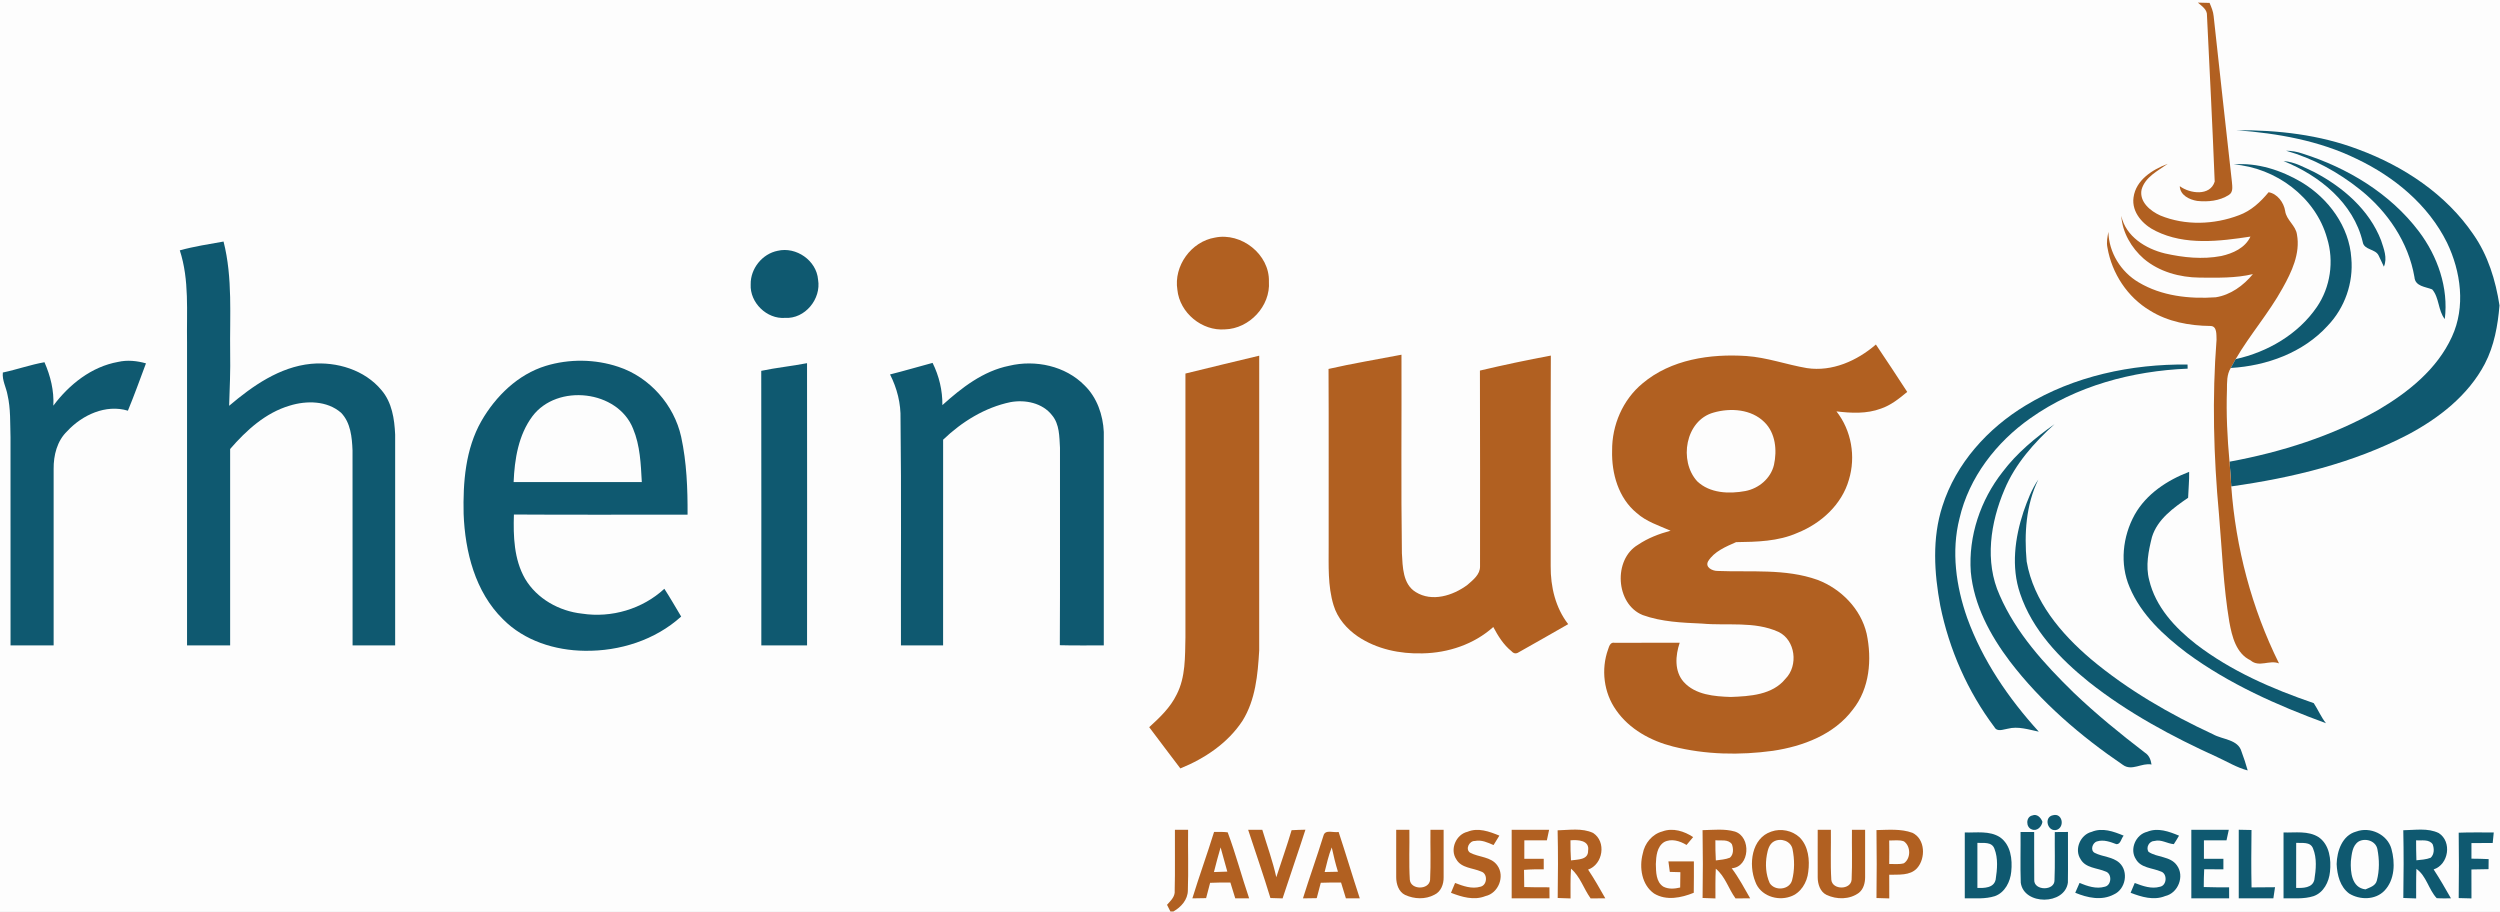
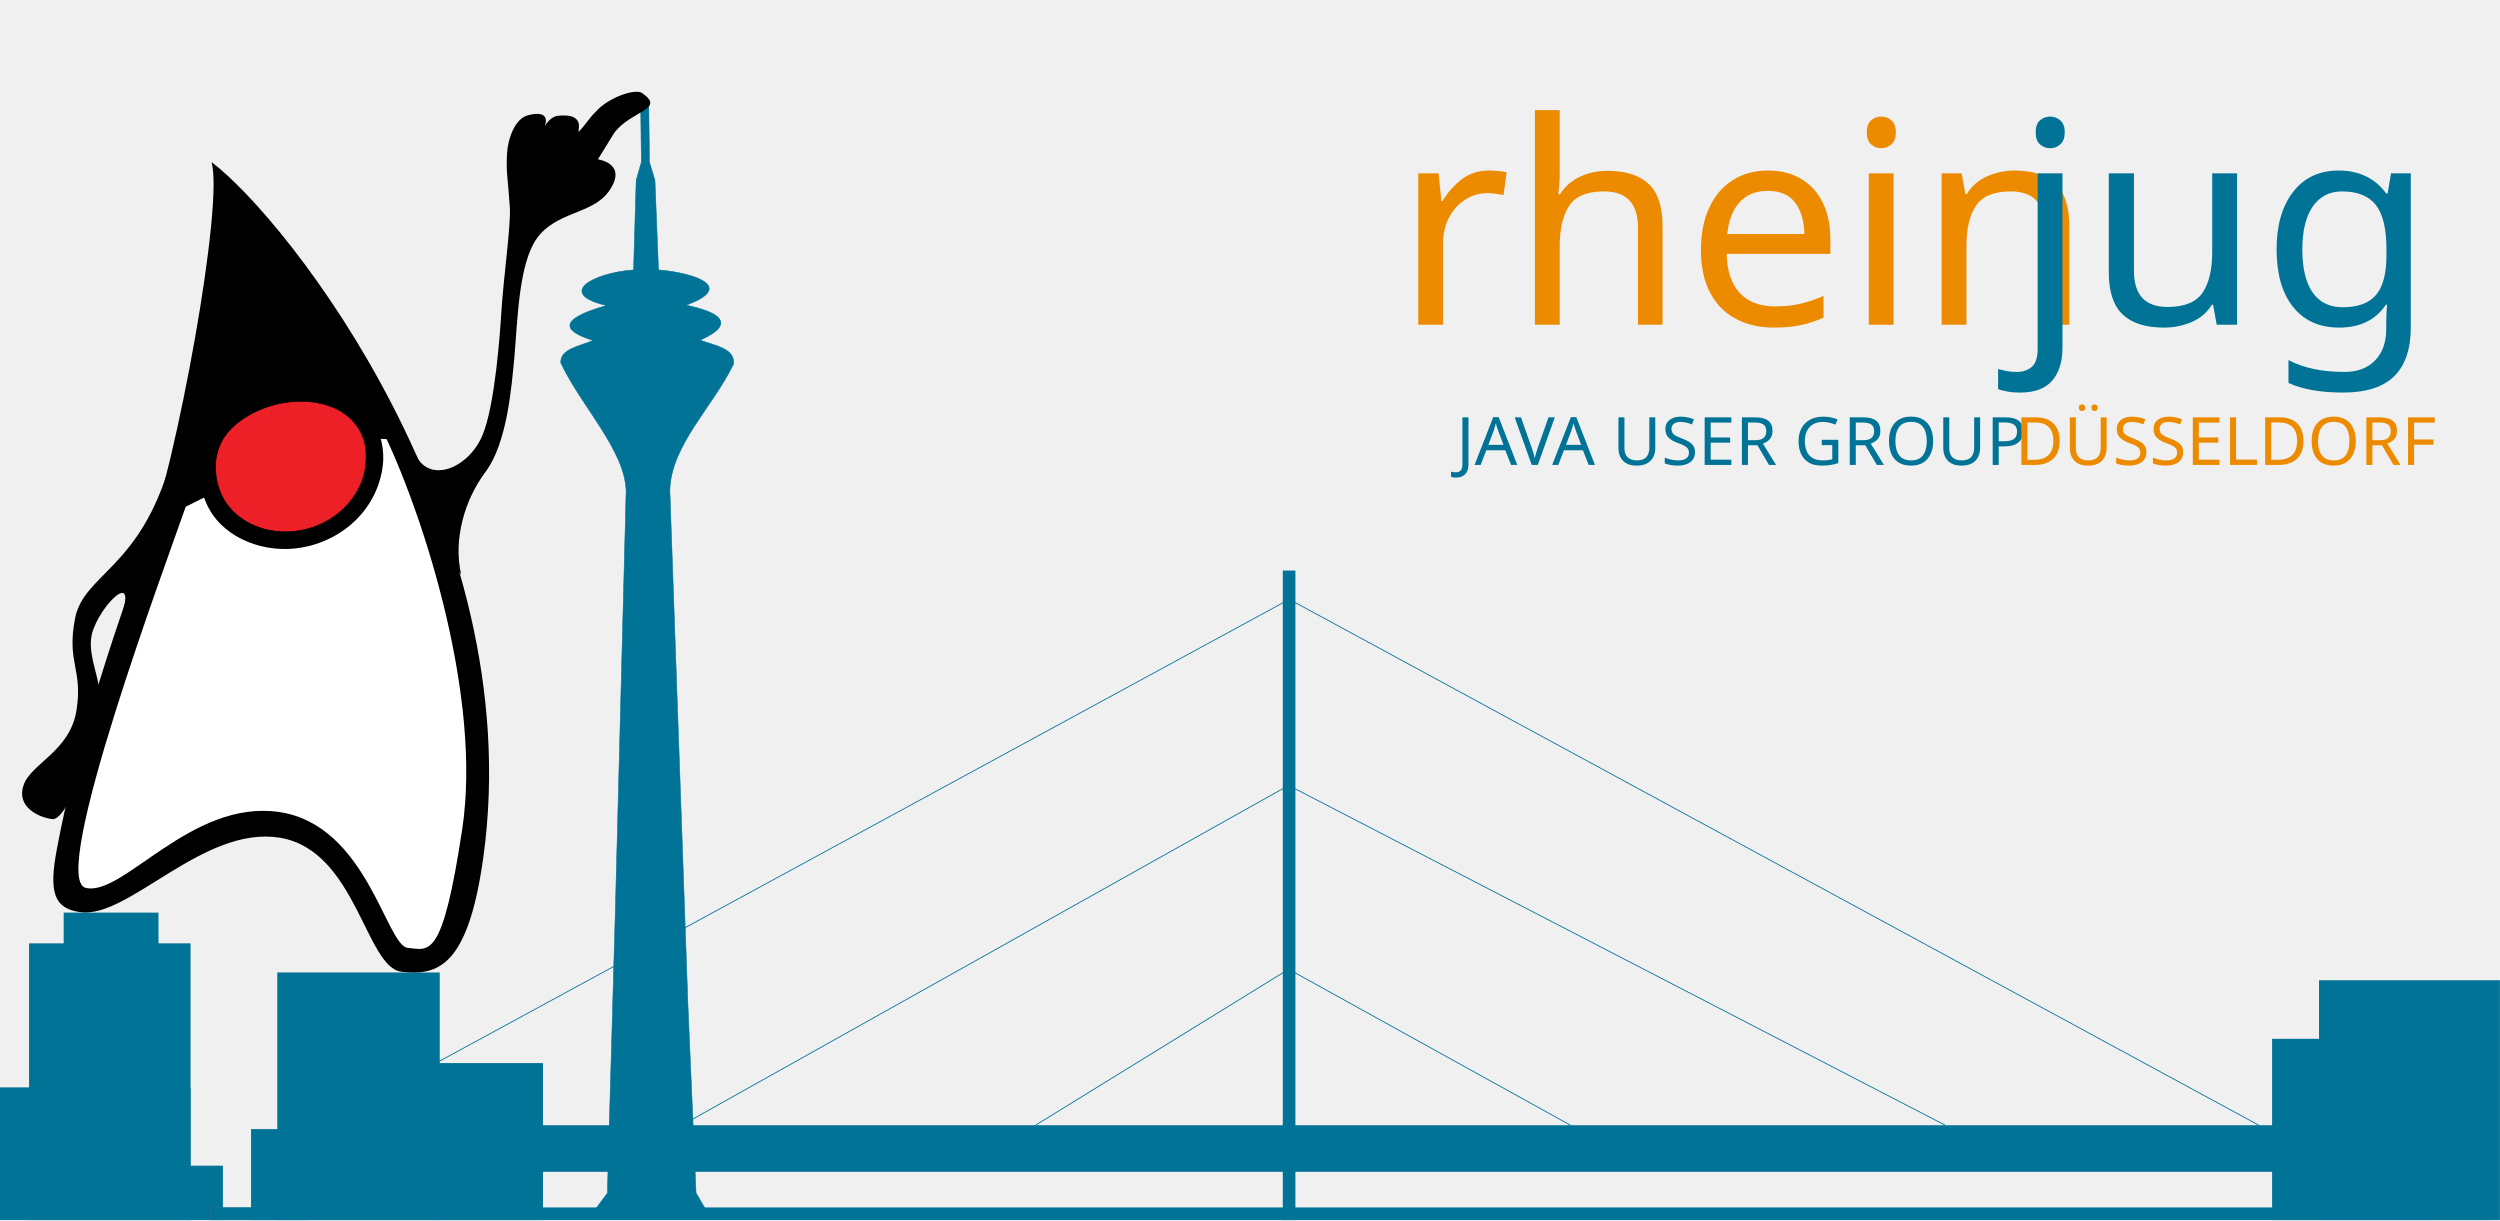
- <svg xmlns="http://www.w3.org/2000/svg" width="949pt" height="346pt" viewBox="0 0 949 346" version="1.1">
-   <path fill="#fdfdfd" d=" M 0.00 0.00 L 949.00 0.00 L 949.00 346.00 L 445.40 346.00 C 448.35 344.33 450.88 341.53 450.91 337.97 C 451.17 330.32 450.91 322.65 451.00 315.00 C 449.33 315.00 447.66 315.00 446.00 315.00 C 445.94 322.69 446.11 330.38 445.92 338.07 C 446.15 340.35 444.38 341.92 443.01 343.47 C 443.43 344.31 443.86 345.15 444.29 346.00 L 0.00 346.00 L 0.00 0.00 Z" />
-   <path fill="#b16021" d=" M 834.32 0.99 C 835.79 1.02 837.26 1.06 838.75 1.10 C 839.43 2.72 840.15 4.36 840.30 6.13 C 842.60 27.09 844.87 48.06 847.23 69.01 C 847.35 70.73 847.83 72.94 846.06 74.01 C 842.54 76.28 838.10 76.70 834.03 76.27 C 831.06 75.78 827.58 74.11 827.44 70.67 C 831.27 73.53 838.95 74.54 840.70 68.94 C 839.88 47.94 838.77 26.93 837.77 5.93 C 837.93 3.61 835.81 2.33 834.32 0.99 Z" />
-   <path fill="#0f5970" d=" M 849.03 49.43 C 864.66 49.34 880.51 51.13 895.21 56.71 C 912.36 63.05 928.47 73.68 938.87 88.96 C 944.46 96.95 947.34 106.42 948.81 115.96 C 948.17 123.55 946.80 131.29 943.24 138.10 C 936.93 150.11 925.78 158.78 913.99 165.02 C 893.20 175.84 870.06 181.39 846.99 184.64 C 846.82 181.51 846.61 178.38 846.32 175.26 C 865.94 171.64 885.29 165.54 902.69 155.66 C 914.10 148.96 925.12 140.17 930.74 127.86 C 936.00 116.51 934.17 103.09 928.88 92.10 C 921.79 77.78 908.86 67.09 894.60 60.32 C 880.43 53.37 864.64 50.62 849.03 49.43 Z" />
-   <path fill="#0f5970" d=" M 867.79 57.21 C 869.92 57.24 872.04 57.60 874.07 58.31 C 891.14 63.71 907.29 73.42 918.20 87.84 C 925.32 97.27 929.52 109.24 928.04 121.12 C 925.47 117.90 925.97 112.98 923.26 109.86 C 920.69 108.82 916.78 108.74 916.52 105.17 C 914.26 91.98 906.32 80.31 895.97 72.04 C 887.65 65.36 878.07 60.13 867.79 57.21 Z" />
-   <path fill="#0f5970" d=" M 866.82 61.14 C 871.05 61.42 874.82 63.62 878.59 65.37 C 889.38 71.04 899.36 79.62 903.85 91.23 C 904.88 94.41 906.35 97.93 904.92 101.23 C 904.23 99.83 903.64 98.38 902.93 97.00 C 901.72 94.42 897.42 94.96 896.90 91.91 C 893.42 77.03 880.43 66.61 866.82 61.14 Z" />
-   <path fill="#b16021" d=" M 809.89 74.93 C 810.79 68.29 817.11 64.36 822.86 62.19 C 819.12 64.86 814.32 67.17 812.95 71.94 C 811.97 76.60 816.29 80.13 820.09 81.82 C 829.53 85.69 840.49 85.30 849.94 81.69 C 854.52 80.02 858.11 76.66 861.16 72.97 C 864.47 73.52 866.95 76.87 867.45 80.11 C 867.91 83.56 871.46 85.55 871.93 89.03 C 873.25 96.27 869.90 103.24 866.47 109.39 C 861.26 118.84 854.09 127.02 848.66 136.32 C 848.02 137.44 847.39 138.55 846.80 139.68 C 845.24 142.17 845.38 145.18 845.35 148.00 C 845.03 157.10 845.49 166.20 846.32 175.26 C 846.61 178.38 846.82 181.51 846.99 184.64 C 848.68 207.89 854.74 230.91 865.11 251.82 C 861.46 250.39 857.57 253.47 854.33 250.69 C 848.80 248.04 847.27 241.61 846.26 236.12 C 843.99 222.59 843.49 208.85 842.32 195.20 C 840.28 173.20 839.69 151.03 841.40 128.99 C 841.30 127.18 841.70 123.74 839.07 123.74 C 831.11 123.65 822.95 122.16 816.11 117.88 C 807.58 112.81 801.67 103.77 800.00 94.04 C 799.55 92.03 799.96 90.00 800.35 88.02 C 800.51 95.85 805.11 103.23 811.82 107.17 C 820.55 112.40 831.12 113.54 841.10 112.85 C 846.74 111.96 851.64 108.39 855.20 104.05 C 848.58 105.63 841.75 105.42 835.00 105.38 C 827.43 105.31 819.61 103.17 813.76 98.20 C 809.08 94.10 805.65 88.24 805.24 81.95 C 806.95 89.79 814.52 94.44 821.82 96.21 C 828.79 97.78 836.13 98.54 843.20 97.18 C 847.59 96.20 852.27 94.13 854.27 89.81 C 842.43 91.61 829.51 93.21 818.37 87.71 C 813.56 85.42 809.08 80.64 809.89 74.93 Z" />
-   <path fill="#0f5970" d=" M 847.88 62.41 C 856.91 61.65 866.00 64.63 873.70 69.19 C 883.85 75.30 891.78 85.94 892.56 98.01 C 893.42 107.32 890.08 116.87 883.61 123.62 C 874.30 133.88 860.39 138.89 846.80 139.68 C 847.39 138.55 848.02 137.44 848.66 136.32 C 860.76 133.65 872.36 126.92 879.45 116.58 C 884.64 109.03 886.06 99.18 883.36 90.44 C 879.03 74.81 863.81 63.63 847.88 62.41 Z" />
-   <path fill="#b16021" d=" M 461.19 90.19 C 471.19 88.11 481.99 96.55 481.68 106.91 C 482.33 116.20 474.24 124.77 465.01 125.03 C 456.26 125.74 447.81 118.75 446.93 110.00 C 445.49 100.96 452.16 91.70 461.19 90.19 Z" />
-   <path fill="#0f5970" d=" M 68.25 95.04 C 73.69 93.53 79.31 92.68 84.86 91.69 C 88.38 105.53 87.17 119.88 87.37 134.00 C 87.50 140.69 87.21 147.36 86.98 154.04 C 95.88 146.49 106.12 139.29 118.06 138.11 C 127.83 137.20 138.46 140.40 144.85 148.15 C 148.80 152.78 149.74 159.07 150.00 164.96 C 150.00 191.64 150.00 218.32 150.00 245.00 C 144.61 245.00 139.23 245.00 133.84 245.00 C 133.81 220.33 133.85 195.67 133.82 171.00 C 133.62 166.03 133.12 160.42 129.46 156.67 C 124.16 152.06 116.34 152.00 109.93 153.99 C 100.76 156.71 93.49 163.36 87.36 170.44 C 87.38 195.29 87.39 220.14 87.36 245.00 C 81.91 245.00 76.45 245.00 71.00 245.00 C 71.00 206.66 71.00 168.32 71.00 129.98 C 70.80 118.31 71.94 106.32 68.25 95.04 Z" />
-   <path fill="#0f5970" d=" M 295.21 95.20 C 302.23 93.54 309.96 98.89 310.54 106.16 C 311.80 113.48 305.57 121.13 298.00 120.67 C 291.06 121.19 284.60 114.87 284.96 107.93 C 284.86 101.97 289.34 96.35 295.21 95.20 Z" />
-   <path fill="#b16021" d=" M 685.89 139.73 C 695.48 141.19 704.95 136.95 712.09 130.78 C 716.10 136.74 720.07 142.73 723.98 148.77 C 720.93 151.30 717.77 153.84 713.98 155.12 C 708.59 157.13 702.72 156.84 697.12 156.16 C 702.81 163.40 704.52 173.33 701.84 182.11 C 699.16 191.54 691.25 198.71 682.33 202.27 C 674.99 205.54 666.88 205.69 659.01 205.80 C 655.14 207.51 650.69 209.33 648.39 213.08 C 647.17 215.37 650.02 216.72 651.90 216.73 C 664.57 217.25 677.73 215.77 689.92 220.11 C 698.86 223.51 706.37 231.10 708.58 240.55 C 710.63 250.27 709.75 261.34 703.34 269.35 C 696.23 278.87 684.38 283.31 672.99 285.01 C 660.40 286.74 647.40 286.48 635.04 283.37 C 626.66 281.24 618.48 276.81 613.48 269.57 C 608.78 262.97 607.69 254.07 610.44 246.48 C 610.83 245.31 611.30 243.63 612.95 244.01 C 621.17 243.95 629.39 244.03 637.61 243.99 C 635.98 248.82 635.52 254.79 639.13 258.86 C 643.59 263.80 650.78 264.36 657.01 264.57 C 664.29 264.28 672.78 263.82 677.76 257.67 C 682.72 252.68 681.59 242.97 675.10 239.86 C 665.96 235.72 655.73 237.60 646.05 236.71 C 638.49 236.37 630.74 236.07 623.55 233.47 C 613.27 229.29 612.30 212.38 621.79 206.79 C 625.54 204.26 629.80 202.63 634.16 201.46 C 629.72 199.51 624.96 198.02 621.28 194.73 C 614.35 189.05 611.72 179.70 611.96 171.03 C 611.87 161.39 616.01 151.74 623.48 145.56 C 634.28 136.43 649.20 134.24 662.91 135.14 C 670.75 135.68 678.18 138.42 685.89 139.73 Z" />
-   <path fill="#b16021" d=" M 449.99 141.80 C 459.32 139.50 468.66 137.25 478.00 135.02 C 477.99 172.34 478.02 209.66 477.99 246.99 C 477.45 256.09 476.60 265.68 471.65 273.61 C 466.09 282.08 457.33 287.94 448.06 291.69 C 444.13 286.46 440.14 281.29 436.24 276.04 C 440.23 272.40 444.27 268.58 446.66 263.64 C 450.09 256.99 449.82 249.29 449.99 242.02 C 450.01 208.61 450.00 175.20 449.99 141.80 Z" />
-   <path fill="#b16021" d=" M 504.31 140.05 C 513.47 137.95 522.77 136.44 532.00 134.65 C 532.09 159.78 531.80 184.91 532.16 210.03 C 532.46 215.15 532.47 221.73 537.41 224.75 C 543.61 228.63 551.57 226.09 557.01 222.04 C 559.12 220.19 561.90 218.09 561.82 214.98 C 561.81 190.21 561.88 165.44 561.78 140.67 C 570.70 138.56 579.68 136.66 588.70 134.98 C 588.57 161.64 588.67 188.31 588.64 214.97 C 588.59 222.75 590.45 230.68 595.28 236.93 C 589.03 240.50 582.79 244.08 576.51 247.60 C 575.51 248.26 574.60 248.13 573.79 247.22 C 570.74 244.79 568.66 241.41 566.85 238.01 C 559.54 244.58 549.75 247.84 540.01 248.02 C 531.45 248.27 522.60 246.43 515.42 241.59 C 511.24 238.74 507.71 234.69 506.23 229.77 C 503.96 222.40 504.39 214.59 504.36 206.97 C 504.32 184.67 504.43 162.36 504.31 140.05 Z" />
-   <path fill="#0f5970" d=" M 44.84 137.38 C 48.34 136.58 51.98 136.96 55.41 137.93 C 53.16 143.93 51.00 149.98 48.55 155.90 C 40.18 153.36 31.22 157.52 25.53 163.66 C 21.66 167.34 20.31 172.83 20.36 178.02 C 20.38 200.35 20.39 222.67 20.36 245.00 C 14.91 245.00 9.45 245.00 4.00 245.00 C 4.00 218.67 4.01 192.33 3.99 166.00 C 3.82 160.62 4.08 155.15 2.85 149.87 C 2.34 147.02 0.76 144.37 1.08 141.41 C 6.39 140.29 11.53 138.45 16.88 137.50 C 19.16 142.70 20.55 148.28 20.25 153.99 C 26.26 145.94 34.75 139.18 44.84 137.38 Z" />
-   <path fill="#0f5970" d=" M 207.16 138.89 C 216.09 136.17 225.89 136.28 234.75 139.25 C 246.60 143.16 255.87 153.67 258.57 165.81 C 260.67 175.50 261.05 185.48 261.00 195.36 C 239.03 195.35 217.05 195.45 195.08 195.31 C 194.82 203.56 195.10 212.32 199.30 219.67 C 203.81 227.30 212.27 232.01 220.97 232.94 C 232.11 234.65 243.89 231.18 252.19 223.50 C 254.42 226.95 256.46 230.51 258.57 234.04 C 248.69 242.99 235.20 247.24 221.99 247.04 C 210.68 246.92 199.01 243.25 190.93 235.06 C 180.37 224.68 176.53 209.43 175.99 195.06 C 175.72 183.06 176.68 170.44 182.75 159.80 C 188.19 150.37 196.58 142.15 207.16 138.89 Z" />
-   <path fill="#0f5970" d=" M 288.97 140.77 C 294.72 139.55 300.58 138.99 306.35 137.86 C 306.40 173.57 306.38 209.29 306.36 245.00 C 300.57 245.00 294.79 245.00 289.00 245.00 C 288.98 210.26 289.05 175.52 288.97 140.77 Z" />
-   <path fill="#0f5970" d=" M 337.86 142.14 C 343.28 140.79 348.62 139.18 354.01 137.75 C 356.48 142.73 357.79 148.22 357.73 153.78 C 365.04 147.20 373.19 140.84 383.07 138.85 C 393.03 136.46 404.44 138.88 411.73 146.33 C 416.43 150.92 418.70 157.52 419.00 163.98 C 419.00 190.98 419.00 217.99 419.00 245.00 C 413.43 244.96 407.87 245.09 402.31 244.92 C 402.45 219.94 402.33 194.95 402.37 169.97 C 402.12 165.76 402.22 161.03 399.35 157.62 C 395.72 152.94 389.17 151.63 383.58 152.65 C 373.87 154.67 365.11 160.10 358.01 166.91 C 357.99 192.94 358.00 218.97 358.00 245.00 C 352.67 245.00 347.33 245.00 342.00 245.00 C 341.91 216.35 342.20 187.70 341.84 159.06 C 342.00 153.17 340.52 147.37 337.86 142.14 Z" />
-   <path fill="#0f5970" d=" M 768.95 153.89 C 787.29 142.74 809.08 138.14 830.39 138.37 L 830.43 139.94 C 809.39 140.80 788.05 146.49 770.72 158.77 C 757.78 167.86 747.42 181.24 743.82 196.82 C 740.66 209.33 742.51 222.55 746.74 234.57 C 752.58 250.70 762.44 265.11 773.93 277.74 C 770.06 276.96 766.08 275.59 762.14 276.62 C 760.44 276.86 758.16 277.98 757.09 276.02 C 746.90 262.46 739.90 246.53 736.53 229.92 C 734.21 217.47 733.38 204.31 737.35 192.10 C 742.49 175.89 754.56 162.58 768.95 153.89 Z" />
-   <path fill="#fdfdfd" d=" M 202.11 158.01 C 211.50 145.51 234.51 148.05 240.33 162.76 C 243.00 169.14 243.26 176.18 243.63 183.00 C 227.41 183.00 211.19 183.00 194.97 183.00 C 195.33 174.31 196.78 165.15 202.11 158.01 Z" />
-   <path fill="#fdfdfd" d=" M 650.49 156.61 C 656.91 154.77 664.82 155.30 669.77 160.25 C 674.02 164.39 674.62 170.98 673.39 176.51 C 672.16 181.63 667.66 185.40 662.58 186.39 C 656.39 187.55 649.08 187.28 644.26 182.70 C 637.21 174.99 639.72 159.58 650.49 156.61 Z" />
-   <path fill="#0f5970" d=" M 760.19 179.14 C 765.60 171.96 772.59 166.19 779.89 161.02 C 772.16 168.05 765.01 176.03 760.93 185.78 C 755.59 198.28 753.28 213.16 759.06 225.93 C 765.29 240.30 776.06 252.08 787.14 262.90 C 795.67 271.07 804.84 278.52 814.20 285.70 C 815.79 286.69 816.46 288.42 816.72 290.21 C 813.02 289.47 809.29 292.82 805.88 290.37 C 789.81 279.44 774.80 266.57 762.96 251.07 C 755.46 241.14 749.28 229.67 748.11 217.09 C 747.17 203.50 751.80 189.80 760.19 179.14 Z" />
-   <path fill="#0f5970" d=" M 810.34 195.35 C 814.78 187.47 822.72 182.27 831.00 179.11 C 831.08 182.39 830.71 185.66 830.61 188.95 C 825.05 192.79 818.98 197.07 816.89 203.85 C 815.56 209.16 814.40 214.80 815.84 220.22 C 818.23 230.33 825.64 238.33 833.62 244.54 C 846.93 254.75 862.52 261.51 878.30 266.91 C 879.94 269.39 881.07 272.19 882.94 274.54 C 864.39 267.73 846.09 259.62 830.11 247.86 C 821.30 241.18 812.76 233.31 808.41 222.92 C 804.60 214.09 805.73 203.66 810.34 195.35 Z" />
-   <path fill="#0f5970" d=" M 768.11 194.28 C 769.60 190.04 771.18 185.75 773.75 182.03 C 769.05 191.64 768.36 202.64 769.32 213.13 C 771.93 228.24 782.37 240.55 793.72 250.20 C 807.68 261.91 823.62 271.10 840.10 278.75 C 843.71 280.78 849.59 280.65 850.88 285.30 C 851.76 287.65 852.55 290.03 853.22 292.46 C 849.10 291.39 845.47 289.12 841.63 287.38 C 824.51 279.60 807.78 270.62 792.99 258.92 C 781.87 249.98 771.43 239.08 766.82 225.28 C 763.39 215.19 764.84 204.21 768.11 194.28 Z" />
-   <path fill="#0f5970" d=" M 771.45 309.56 C 773.24 308.79 774.76 310.40 775.31 311.97 C 775.05 313.82 773.19 315.70 771.24 314.83 C 768.94 314.04 768.98 310.04 771.45 309.56 Z" />
-   <path fill="#0f5970" d=" M 779.37 309.45 C 782.84 308.55 783.87 313.76 780.85 314.98 C 777.32 316.11 775.58 310.11 779.37 309.45 Z" />
-   <path fill="#b16021" d=" M 446.00 315.00 C 447.66 315.00 449.33 315.00 451.00 315.00 C 450.91 322.65 451.17 330.32 450.91 337.97 C 450.88 341.53 448.35 344.33 445.40 346.00 L 444.29 346.00 C 443.86 345.15 443.43 344.31 443.01 343.47 C 444.38 341.92 446.15 340.35 445.92 338.07 C 446.11 330.38 445.94 322.69 446.00 315.00 Z" />
-   <path fill="#b16021" d=" M 473.80 315.00 C 475.58 315.00 477.37 314.99 479.17 314.99 C 480.97 320.98 483.14 326.88 484.48 333.00 C 486.40 327.04 488.52 321.15 490.29 315.14 C 492.03 315.04 493.78 315.00 495.54 314.96 C 492.74 323.67 489.71 332.32 486.87 341.03 C 485.32 340.99 483.78 340.95 482.25 340.89 C 479.62 332.20 476.62 323.63 473.80 315.00 Z" />
-   <path fill="#b16021" d=" M 530.00 315.00 C 531.66 315.00 533.33 315.00 535.00 315.00 C 535.10 321.32 534.78 327.65 535.17 333.96 C 535.52 337.86 542.44 337.87 542.86 334.04 C 543.19 327.70 542.91 321.34 543.00 315.00 C 544.66 315.00 546.33 315.00 548.00 315.00 C 547.98 321.01 548.03 327.01 548.00 333.02 C 548.06 335.61 546.99 338.51 544.49 339.65 C 541.05 341.50 536.86 341.31 533.38 339.72 C 530.93 338.54 530.01 335.60 530.00 333.06 C 529.96 327.04 530.02 321.02 530.00 315.00 Z" />
-   <path fill="#b16021" d=" M 557.08 315.74 C 561.09 314.06 565.38 315.65 569.16 317.20 C 568.42 318.39 567.68 319.59 566.95 320.79 C 564.72 319.82 562.38 318.71 559.89 319.23 C 557.79 319.12 556.11 322.28 558.00 323.65 C 561.34 325.49 566.02 325.11 568.41 328.55 C 571.35 332.67 568.79 339.09 563.86 340.16 C 559.53 341.90 554.92 340.50 550.79 338.91 C 551.30 337.66 551.82 336.41 552.35 335.17 C 555.39 336.34 558.71 337.57 562.00 336.59 C 564.61 335.99 564.83 331.60 562.23 330.83 C 559.06 329.43 554.69 329.55 552.80 326.18 C 550.28 322.40 552.71 316.74 557.08 315.74 Z" />
-   <path fill="#b16021" d=" M 573.83 315.00 C 578.56 315.00 583.30 315.00 588.04 315.00 C 587.75 316.33 587.46 317.66 587.19 319.00 C 584.34 319.00 581.49 319.00 578.64 319.00 C 578.61 321.33 578.61 323.66 578.63 326.00 C 581.08 326.00 583.54 326.00 586.00 326.00 C 585.99 327.33 585.99 328.66 586.00 329.99 C 583.50 329.97 581.00 330.00 578.52 330.20 C 578.58 332.37 578.60 334.54 578.60 336.72 C 581.78 336.83 584.97 336.84 588.17 336.82 C 588.17 338.21 588.17 339.60 588.19 341.00 C 583.40 341.00 578.61 341.00 573.83 341.00 C 573.80 332.33 573.81 323.67 573.83 315.00 Z" />
-   <path fill="#b16021" d=" M 591.27 315.19 C 595.70 315.09 600.53 314.24 604.70 316.17 C 609.87 319.45 608.53 328.11 602.84 330.10 C 605.18 333.63 607.29 337.31 609.37 341.00 C 607.51 341.00 605.66 341.01 603.81 341.04 C 601.16 337.38 599.86 332.73 596.35 329.74 C 596.10 333.51 596.19 337.28 596.18 341.05 C 594.54 340.99 592.92 340.95 591.30 340.88 C 591.42 332.31 591.48 323.75 591.27 315.19 Z" />
-   <path fill="#b16021" d=" M 631.05 315.61 C 635.01 314.13 639.35 315.52 642.72 317.76 C 641.88 318.76 641.04 319.75 640.21 320.75 C 637.70 319.23 634.42 318.17 631.66 319.68 C 628.94 321.47 628.67 325.06 628.56 328.02 C 628.64 330.98 628.58 334.71 631.36 336.55 C 633.36 337.61 635.66 337.41 637.79 336.90 C 637.80 334.96 637.83 333.02 637.87 331.08 C 636.53 331.04 635.19 331.00 633.86 330.97 C 633.67 329.64 633.50 328.31 633.33 326.99 C 636.55 327.00 639.77 327.00 643.00 327.00 C 642.99 330.96 643.03 334.93 642.95 338.90 C 638.20 340.82 632.56 342.01 627.90 339.19 C 623.18 335.90 622.20 329.29 623.59 324.04 C 624.30 320.14 627.15 316.63 631.05 315.61 Z" />
-   <path fill="#b16021" d=" M 646.29 315.13 C 650.35 315.05 654.55 314.52 658.53 315.65 C 664.87 317.62 664.26 329.13 657.36 329.59 C 660.03 333.17 662.15 337.12 664.36 341.00 C 662.50 341.00 660.65 341.01 658.81 341.04 C 656.14 337.40 654.90 332.68 651.32 329.77 C 651.11 333.53 651.19 337.29 651.18 341.05 C 649.54 340.99 647.91 340.95 646.30 340.87 C 646.44 332.29 646.44 323.71 646.29 315.13 Z" />
-   <path fill="#b16021" d=" M 672.42 315.66 C 676.03 314.36 680.35 315.26 683.16 317.89 C 686.50 321.28 687.02 326.45 686.41 330.96 C 686.00 334.97 683.55 339.08 679.57 340.36 C 674.58 342.13 668.16 339.95 666.32 334.71 C 663.68 328.22 664.83 318.13 672.42 315.66 Z" />
-   <path fill="#b16021" d=" M 690.00 315.00 C 691.66 315.00 693.32 315.00 695.00 315.00 C 695.10 321.33 694.78 327.68 695.17 334.00 C 695.59 337.88 702.52 337.86 702.87 333.98 C 703.18 327.66 702.91 321.32 703.00 315.00 C 704.66 315.00 706.32 315.00 708.00 315.00 C 707.97 321.01 708.03 327.02 708.00 333.03 C 707.99 335.17 707.39 337.51 705.65 338.90 C 702.11 341.53 697.19 341.52 693.31 339.68 C 690.91 338.49 690.02 335.58 690.00 333.08 C 689.96 327.05 690.02 321.02 690.00 315.00 Z" />
-   <path fill="#b16021" d=" M 712.31 315.10 C 716.84 315.01 721.59 314.55 725.94 316.13 C 730.86 318.45 731.06 325.86 727.69 329.59 C 725.02 332.48 720.70 331.93 717.15 332.06 C 717.19 335.05 717.19 338.05 717.17 341.04 C 715.54 340.99 713.92 340.95 712.31 340.89 C 712.43 332.30 712.42 323.69 712.31 315.10 Z" />
-   <path fill="#0f5970" d=" M 794.01 315.77 C 798.04 314.07 802.36 315.63 806.15 317.22 C 805.21 318.20 805.01 320.52 803.40 320.45 C 801.05 319.58 798.54 318.61 796.03 319.40 C 794.28 319.87 793.35 322.82 795.16 323.75 C 798.15 325.29 801.92 325.18 804.52 327.53 C 808.12 330.85 806.89 337.53 802.46 339.51 C 797.78 342.01 792.39 340.81 787.76 338.89 C 788.29 337.65 788.84 336.40 789.39 335.17 C 792.41 336.38 795.70 337.56 798.98 336.60 C 801.60 336.06 801.82 331.59 799.25 330.81 C 796.06 329.44 791.68 329.54 789.79 326.15 C 787.30 322.40 789.71 316.81 794.01 315.77 Z" />
-   <path fill="#0f5970" d=" M 815.06 315.75 C 819.09 314.07 823.38 315.64 827.16 317.22 C 826.51 318.30 825.89 319.40 825.18 320.44 C 822.71 320.26 820.42 318.54 817.84 319.23 C 815.86 319.24 814.50 321.65 815.56 323.34 C 818.87 325.59 823.85 324.93 826.35 328.49 C 829.35 332.57 826.84 339.03 821.91 340.14 C 817.56 341.91 812.93 340.49 808.78 338.90 C 809.29 337.66 809.82 336.42 810.35 335.18 C 813.39 336.34 816.69 337.56 819.97 336.60 C 822.61 336.08 822.81 331.53 820.21 330.80 C 817.02 329.44 812.68 329.52 810.79 326.15 C 808.29 322.38 810.73 316.77 815.06 315.75 Z" />
-   <path fill="#0f5970" d=" M 831.83 315.00 C 836.57 315.00 841.31 315.00 846.05 315.00 C 845.74 316.33 845.45 317.66 845.18 319.00 C 842.32 319.00 839.46 319.00 836.61 319.00 C 836.60 321.33 836.60 323.66 836.61 326.00 C 839.07 326.00 841.53 326.00 844.00 326.00 C 843.99 327.33 843.99 328.66 844.00 330.00 C 841.56 330.00 839.13 330.01 836.71 329.97 C 836.59 332.21 836.55 334.47 836.55 336.72 C 839.75 336.84 842.96 336.84 846.17 336.82 C 846.16 338.21 846.17 339.60 846.18 341.00 C 841.39 341.00 836.61 341.00 831.83 341.00 C 831.81 332.33 831.81 323.67 831.83 315.00 Z" />
-   <path fill="#0f5970" d=" M 849.83 314.97 C 851.43 314.99 853.04 315.02 854.67 315.07 C 854.58 322.33 854.54 329.60 854.69 336.86 C 857.65 336.82 860.62 336.81 863.60 336.79 C 863.38 338.19 863.17 339.59 862.97 341.00 C 858.59 340.99 854.21 341.00 849.83 341.00 C 849.81 332.32 849.81 323.64 849.83 314.97 Z" />
-   <path fill="#0f5970" d=" M 894.43 315.66 C 899.68 313.69 906.23 316.70 907.78 322.20 C 909.24 327.44 909.11 333.98 905.12 338.12 C 901.69 341.69 895.77 341.68 891.74 339.18 C 888.27 336.61 887.18 332.11 886.99 328.02 C 887.10 323.07 889.11 317.08 894.43 315.66 Z" />
-   <path fill="#0f5970" d=" M 912.29 315.16 C 916.74 315.11 921.60 314.20 925.76 316.24 C 930.84 319.50 929.53 328.19 923.81 330.03 C 926.14 333.60 928.27 337.30 930.38 341.01 C 928.56 341.01 926.76 341.08 924.97 340.94 C 921.87 337.63 921.10 332.51 917.27 329.82 C 917.12 333.56 917.19 337.30 917.17 341.05 C 915.53 340.99 913.92 340.96 912.30 340.87 C 912.44 332.30 912.47 323.73 912.29 315.16 Z" />
-   <path fill="#b16021" d=" M 452.62 341.02 C 455.22 332.57 458.25 324.25 460.86 315.80 C 462.58 315.81 464.31 315.73 466.03 315.95 C 469.11 324.15 471.33 332.69 474.17 341.00 C 472.41 341.00 470.66 340.99 468.90 341.00 C 468.30 338.99 467.68 336.99 467.05 335.00 C 464.48 334.98 461.92 335.00 459.36 335.12 C 458.86 337.06 458.34 338.99 457.84 340.93 C 456.10 340.97 454.35 341.00 452.62 341.02 Z" />
-   <path fill="#b16021" d=" M 502.40 317.18 C 503.04 314.72 506.31 316.21 508.14 315.81 C 510.90 324.18 513.42 332.63 516.17 341.00 C 514.41 340.99 512.65 340.99 510.90 341.00 C 510.30 338.99 509.68 336.99 509.06 335.00 C 506.49 334.99 503.93 335.00 501.37 335.10 C 500.86 337.05 500.34 338.99 499.83 340.94 C 498.09 340.97 496.34 341.00 494.60 341.02 C 497.09 333.04 499.93 325.17 502.40 317.18 Z" />
-   <path fill="#0f5970" d=" M 745.83 316.01 C 750.27 316.14 755.24 315.26 759.19 317.81 C 763.32 320.71 763.95 326.26 763.47 330.90 C 763.11 334.72 761.06 338.82 757.25 340.17 C 753.56 341.35 749.63 340.96 745.83 341.00 C 745.81 332.66 745.81 324.34 745.83 316.01 Z" />
-   <path fill="#0f5970" d=" M 767.00 315.82 C 768.72 315.82 770.44 315.83 772.17 315.83 C 772.23 321.89 772.11 327.95 772.20 334.01 C 772.00 338.16 780.01 338.29 779.89 334.07 C 780.14 328.00 779.93 321.93 780.00 315.85 C 781.66 315.83 783.32 315.82 785.00 315.81 C 784.95 322.22 785.08 328.62 784.97 335.03 C 783.83 343.64 768.22 343.70 767.08 335.05 C 766.86 328.64 767.07 322.23 767.00 315.82 Z" />
-   <path fill="#0f5970" d=" M 866.83 316.01 C 871.28 316.14 876.25 315.26 880.21 317.82 C 884.33 320.73 884.95 326.29 884.46 330.94 C 884.10 334.76 882.04 338.86 878.21 340.18 C 874.53 341.35 870.61 340.95 866.83 341.00 C 866.82 332.66 866.81 324.33 866.83 316.01 Z" />
-   <path fill="#0f5970" d=" M 933.32 316.09 C 937.75 315.91 942.19 316.03 946.63 316.00 C 946.48 317.33 946.35 318.66 946.23 320.00 C 943.53 319.99 940.84 320.00 938.16 320.03 C 938.16 322.00 938.16 323.98 938.16 325.95 C 940.33 325.97 942.50 326.00 944.69 326.12 C 944.66 327.38 944.65 328.65 944.65 329.93 C 942.47 330.00 940.31 330.01 938.15 330.05 C 938.19 333.71 938.18 337.37 938.17 341.04 C 936.54 341.00 934.93 340.96 933.32 340.91 C 933.43 332.64 933.44 324.36 933.32 316.09 Z" />
-   <path fill="#fdfdfd" d=" M 596.15 318.98 C 598.95 318.74 603.52 318.93 602.84 322.96 C 602.92 326.49 598.80 326.22 596.34 326.61 C 596.18 324.07 596.14 321.52 596.15 318.98 Z" />
-   <path fill="#fdfdfd" d=" M 651.16 318.96 C 653.23 319.19 656.00 318.46 657.42 320.45 C 658.03 322.08 658.13 324.36 656.67 325.58 C 654.97 326.27 653.12 326.36 651.33 326.62 C 651.18 324.07 651.14 321.51 651.16 318.96 Z" />
-   <path fill="#fdfdfd" d=" M 673.38 319.41 C 675.98 317.99 679.81 319.21 680.44 322.31 C 681.23 326.20 681.28 330.37 680.25 334.22 C 679.21 337.84 673.72 338.32 671.78 335.23 C 670.28 331.90 670.06 328.07 670.70 324.51 C 671.06 322.61 671.55 320.45 673.38 319.41 Z" />
-   <path fill="#fdfdfd" d=" M 717.14 319.04 C 718.98 319.11 720.95 318.70 722.73 319.38 C 725.36 321.22 725.42 325.87 722.72 327.70 C 720.90 328.22 718.98 327.92 717.14 327.96 C 717.19 324.98 717.19 322.01 717.14 319.04 Z" />
-   <path fill="#fdfdfd" d=" M 895.36 319.42 C 897.96 317.99 901.85 319.20 902.46 322.34 C 903.22 326.25 903.28 330.43 902.24 334.30 C 901.72 336.32 899.58 336.85 897.94 337.61 C 892.69 336.99 892.18 331.02 892.39 326.85 C 892.73 324.23 892.89 321.00 895.36 319.42 Z" />
-   <path fill="#fdfdfd" d=" M 917.15 318.98 C 919.23 319.18 922.02 318.44 923.43 320.47 C 924.07 322.13 924.08 324.30 922.69 325.60 C 920.96 326.29 919.08 326.36 917.27 326.57 C 917.18 324.04 917.15 321.50 917.15 318.98 Z" />
-   <path fill="#fdfdfd" d=" M 750.62 319.96 C 752.88 320.09 756.06 319.42 757.07 322.15 C 758.54 325.82 758.14 330.07 757.55 333.90 C 756.86 337.11 753.21 337.12 750.62 337.07 C 750.59 331.36 750.59 325.66 750.62 319.96 Z" />
-   <path fill="#fdfdfd" d=" M 871.63 319.95 C 873.84 320.13 876.99 319.39 878.02 322.06 C 879.56 325.77 879.15 330.09 878.53 333.97 C 877.79 337.13 874.19 337.10 871.62 337.07 C 871.60 331.36 871.59 325.66 871.63 319.95 Z" />
-   <path fill="#fdfdfd" d=" M 463.34 321.67 C 464.24 324.72 464.97 327.82 465.89 330.86 C 464.20 330.94 462.50 330.98 460.81 331.03 C 461.61 327.90 462.41 324.77 463.34 321.67 Z" />
-   <path fill="#fdfdfd" d=" M 502.83 331.02 C 503.62 327.87 504.32 324.69 505.53 321.68 C 506.21 324.78 506.94 327.88 507.89 330.91 C 506.20 330.95 504.51 330.99 502.83 331.02 Z" />
+ <svg xmlns="http://www.w3.org/2000/svg" version="1.1" id="svg8" x="0px" y="0px" viewBox="0 0 772.5 377" style="enable-background:new 0 0 772.5 377;" xml:space="preserve">
+   <style type="text/css">
+ 	.st0{fill:#007396;stroke:#007396;stroke-width:0.165;}
+ 	.st1{fill:#007396;}
+ 	.st2{fill:#4E7896;}
+ 	.st3{fill:none;stroke:#000000;stroke-width:0.21;}
+ 	.st4{fill:none;stroke:#007396;stroke-width:0.265;}
+ 	.st5{fill:none;stroke:#007396;stroke-width:0.263;}
+ 	.st6{fill-rule:evenodd;clip-rule:evenodd;}
+ 	.st7{fill-rule:evenodd;clip-rule:evenodd;fill:#FFFFFF;}
+ 	.st8{fill:none;}
+ 	.st9{fill:#ED2028;stroke:#000000;}
+ 	.st10{font-family:'MyriadPro-Regular';}
+ 	.st11{font-size:72px;}
+ 	.st12{letter-spacing:20;}
+ 	.st13{fill:#ED8B00;}
+ 	.st14{font-family:'Seravek';}
+ 	.st15{font-size:87.28px;}
+ 	.st16{font-family:'Seravek-Medium';}
+ 	.st17{font-size:20.608px;}
+ </style>
+   <g id="layer1" transform="translate(-7.12379,-157.9048)">
+     <path id="path116" class="st0" d="M225.9,532.9   l-3.7-6.4l-2.5-57.9l-5.6-159.3c0.5-14,13.1-25.4,19.7-38.9c0.5-4.9-5.9-5.7-10.3-7.4c12.3-5.5,4.5-9-4.4-10.8   c15.2-5.5,3.2-9.9-8.5-10.9l-1.1-27.7l-1.7-5.6l-0.2-17.4l-2.5,0l0.2,17.4l-1.6,5.6l-0.8,27.7c-13,1-23.8,7.4-8.4,11   c-16.5,4.7-12.2,8.3-4.1,10.8c-4.2,1.8-10.2,2.6-10,6.9c6.2,13.3,19.8,26.9,20.2,39.6l-3.3,128.5l-2.5,88.5l-4.7,6.3L225.9,532.9z" />
+     <rect id="rect118" x="7.1" y="493.9" class="st1" width="58.9" height="41" />
+     <rect id="rect120" x="16.1" y="449.4" class="st1" width="49.9" height="85.5" />
+     <rect id="rect124" x="26.8" y="439.9" class="st1" width="29.3" height="11.3" />
+     <rect id="rect134" x="64.7" y="518.1" class="st1" width="11.3" height="16.8" />
+     <rect id="rect136" x="72.2" y="531" class="st2" width="29" height="3.9" />
+     <rect id="rect142" x="84.7" y="506.8" class="st1" width="17.9" height="28.1" />
+     <rect id="rect150" x="92.8" y="458.4" class="st1" width="50.2" height="76.5" />
+     <rect id="rect152" x="140.3" y="486.4" class="st1" width="34.6" height="48.5" />
+     <rect id="rect3857" x="72.2" y="531" class="st1" width="704.3" height="3.9" />
+     <path id="path3859" class="st3" d="M185.4,217.6" />
+     <rect id="rect3861" x="403.5" y="334.2" class="st1" width="3.9" height="200.7" />
+     <rect id="rect3878" x="709.2" y="478.9" class="st1" width="49.3" height="56" />
+     <rect id="rect3886" x="723.7" y="460.8" class="st1" width="55.9" height="74.1" />
+     <rect id="rect3890" x="168.5" y="505.6" class="st1" width="598.8" height="14.4" />
+     <path id="path4717" class="st4" d="M405.5,343.1l-299,162.5" />
+     <path id="path4721" class="st4" d="M405.3,400.6l-187.5,105" />
+     <path id="path4725" class="st4" d="M405.3,457.4l-78.2,48.2" />
+     <path id="path4753" class="st4" d="M405.5,343.1l299.6,162.5" />
+     <path id="path4755" class="st5" d="M405.3,400.6l202.9,105" />
+     <path id="path4757" class="st4" d="M405.3,457.4l87.1,48.2" />
+   </g>
+   <g id="layer2" transform="translate(-7.12379,-70.9048)">
+     <g id="g174" transform="matrix(0.23086,0.03080329,-0.03080329,0.23086,20.22876,77.01297)">
+       <path id="path111" class="st6" d="M247.2,157.4c23.9,50,7.8,399.2-20.2,521.7    c-28,122.7-55.9,278.6-62.5,409.8c-2.9,55.9,5.7,78,42.2,78c64.5,0,146.3-135.9,249-132.9c102.9,3.1,135.5,155.9,183.7,154.9    s86.9-17.8,87.4-166.5C728.2,578.2,356,218.2,247.2,157.4z" />
+       <path id="path113" class="st6" d="M566.3,505.1    c22.7,38.2,72.4,11,85.3-35.8c11.4-41.6,5-140.8,3.4-162.7c-3.5-47.3-2.6-118.1-7.4-142c-7.8-38.8-11.2-44.9-13.1-70    c-1.5-19.4,3.8-47.5,21.2-54.4c30.8-12.2,23.5,11.6,23.5,11.6s5.5-13.6,15.5-16c40.9-9.9,26,23.2,31,16.3    c7.2-9.9,11.5-20.2,17.9-27.9c13.3-20.6,46.4-37.4,57.2-33.4c35.9,18-10.9,25-29,57.7c-2.7,6.3-16.8,37.6-16.8,37.6    s41.5-0.1,19.7,40.6c-17.6,32.8-65.9,35.4-86.2,74.2c-19.2,36.6-11,108.8-8.6,160.9c1.4,38.7,5.7,113-18,155.3    c-22.1,39.5-30.8,93.7-13.9,139C595.9,607.5,566.3,505.1,566.3,505.1L566.3,505.1z" />
+       <path id="path115" class="st6" d="M245.8,560.3c-21,144.1-94.1,161.2-97.8,221    c-3.7,59.8,19.4,65.5,18,120.8c-1.4,55.3-50.6,77.8-56.5,107.8c-5.9,30,25.3,39.6,43.5,39.6s36.3-79.6,43.7-130.2    c7.3-50.6-24.1-80.4-24.1-115.1s45.5-98.2,37.1-42.5C247.4,702.1,265.4,626.2,245.8,560.3L245.8,560.3z" />
+       <path id="path117" class="st7" d="M273.9,615.2c-15.9,78-115.3,513.3-64.7,518.8    c50.6,5.5,122.7-134.7,240.6-133.7c118.2,1,164.7,157.2,193.5,156.1c28.8-1,47.8,10.2,50.8-165.7    c3.1-175.9-104.3-400.6-167.8-499.6C440.3,496.6,347.6,565.6,273.9,615.2L273.9,615.2z" />
+       <g id="g146">
+         <path id="path119" class="st8" d="M503.2,522.1c-5.5-51.7-54.2-72.1-101.1-65.7     c-39.4,5.4-91.9,38.6-96.7,81.2c-5.4,48,32.3,92.2,80.4,94.1c42.6,1.7,88.4-18.9,107.5-58.9C501,556.6,504.1,540,503.2,522.1" />
+         <path id="path121" d="M525.6,520.3c-4.7-48.7-40.8-79.3-87.6-86.8     c-45.1-7.2-94.3,14.2-125.9,45.8c-35.5,35.5-37,85-12.1,127.1c24.6,41.5,78.9,55.3,123.5,44.9C484.5,637,529.6,583.7,525.6,520.3     " />
+         <path id="path144" class="st9" d="M503.2,538.4c-4.2,44.3-39.5,79.9-82,90.2     c-45,10.9-94.7-6.4-110.8-52.7c-8.3-23.6-6.7-47.8,7.5-68.6c12-17.5,31.3-31.2,50.4-39.9c39.5-17.9,95.9-19.9,123.4,20.1     C502,502.7,503.8,520.6,503.2,538.4" />
+       </g>
+     </g>
+   </g>
+   <text transform="matrix(1 0 0 1 585.3777 124.6545)" class="st10 st11 st12">		</text>
+   <text transform="matrix(1 0 0 1 430.8126 100.3497)">
+     <tspan x="0" y="0" class="st13 st14 st15">rhein</tspan>
+     <tspan x="191.4" y="0" class="st1 st16 st15">jug</tspan>
+   </text>
+   <text transform="matrix(1.0044 0 0 1 449.9844 143.6696)">
+     <tspan x="0" y="0" class="st1 st14 st17">JAVA USER GROUP</tspan>
+     <tspan x="166.5" y="0" class="st13 st14 st17"> DÜSSELDORF</tspan>
+   </text>
+   <rect x="849.4" y="204.4" class="st8" width="18.9" height="15.9" />
</svg>
